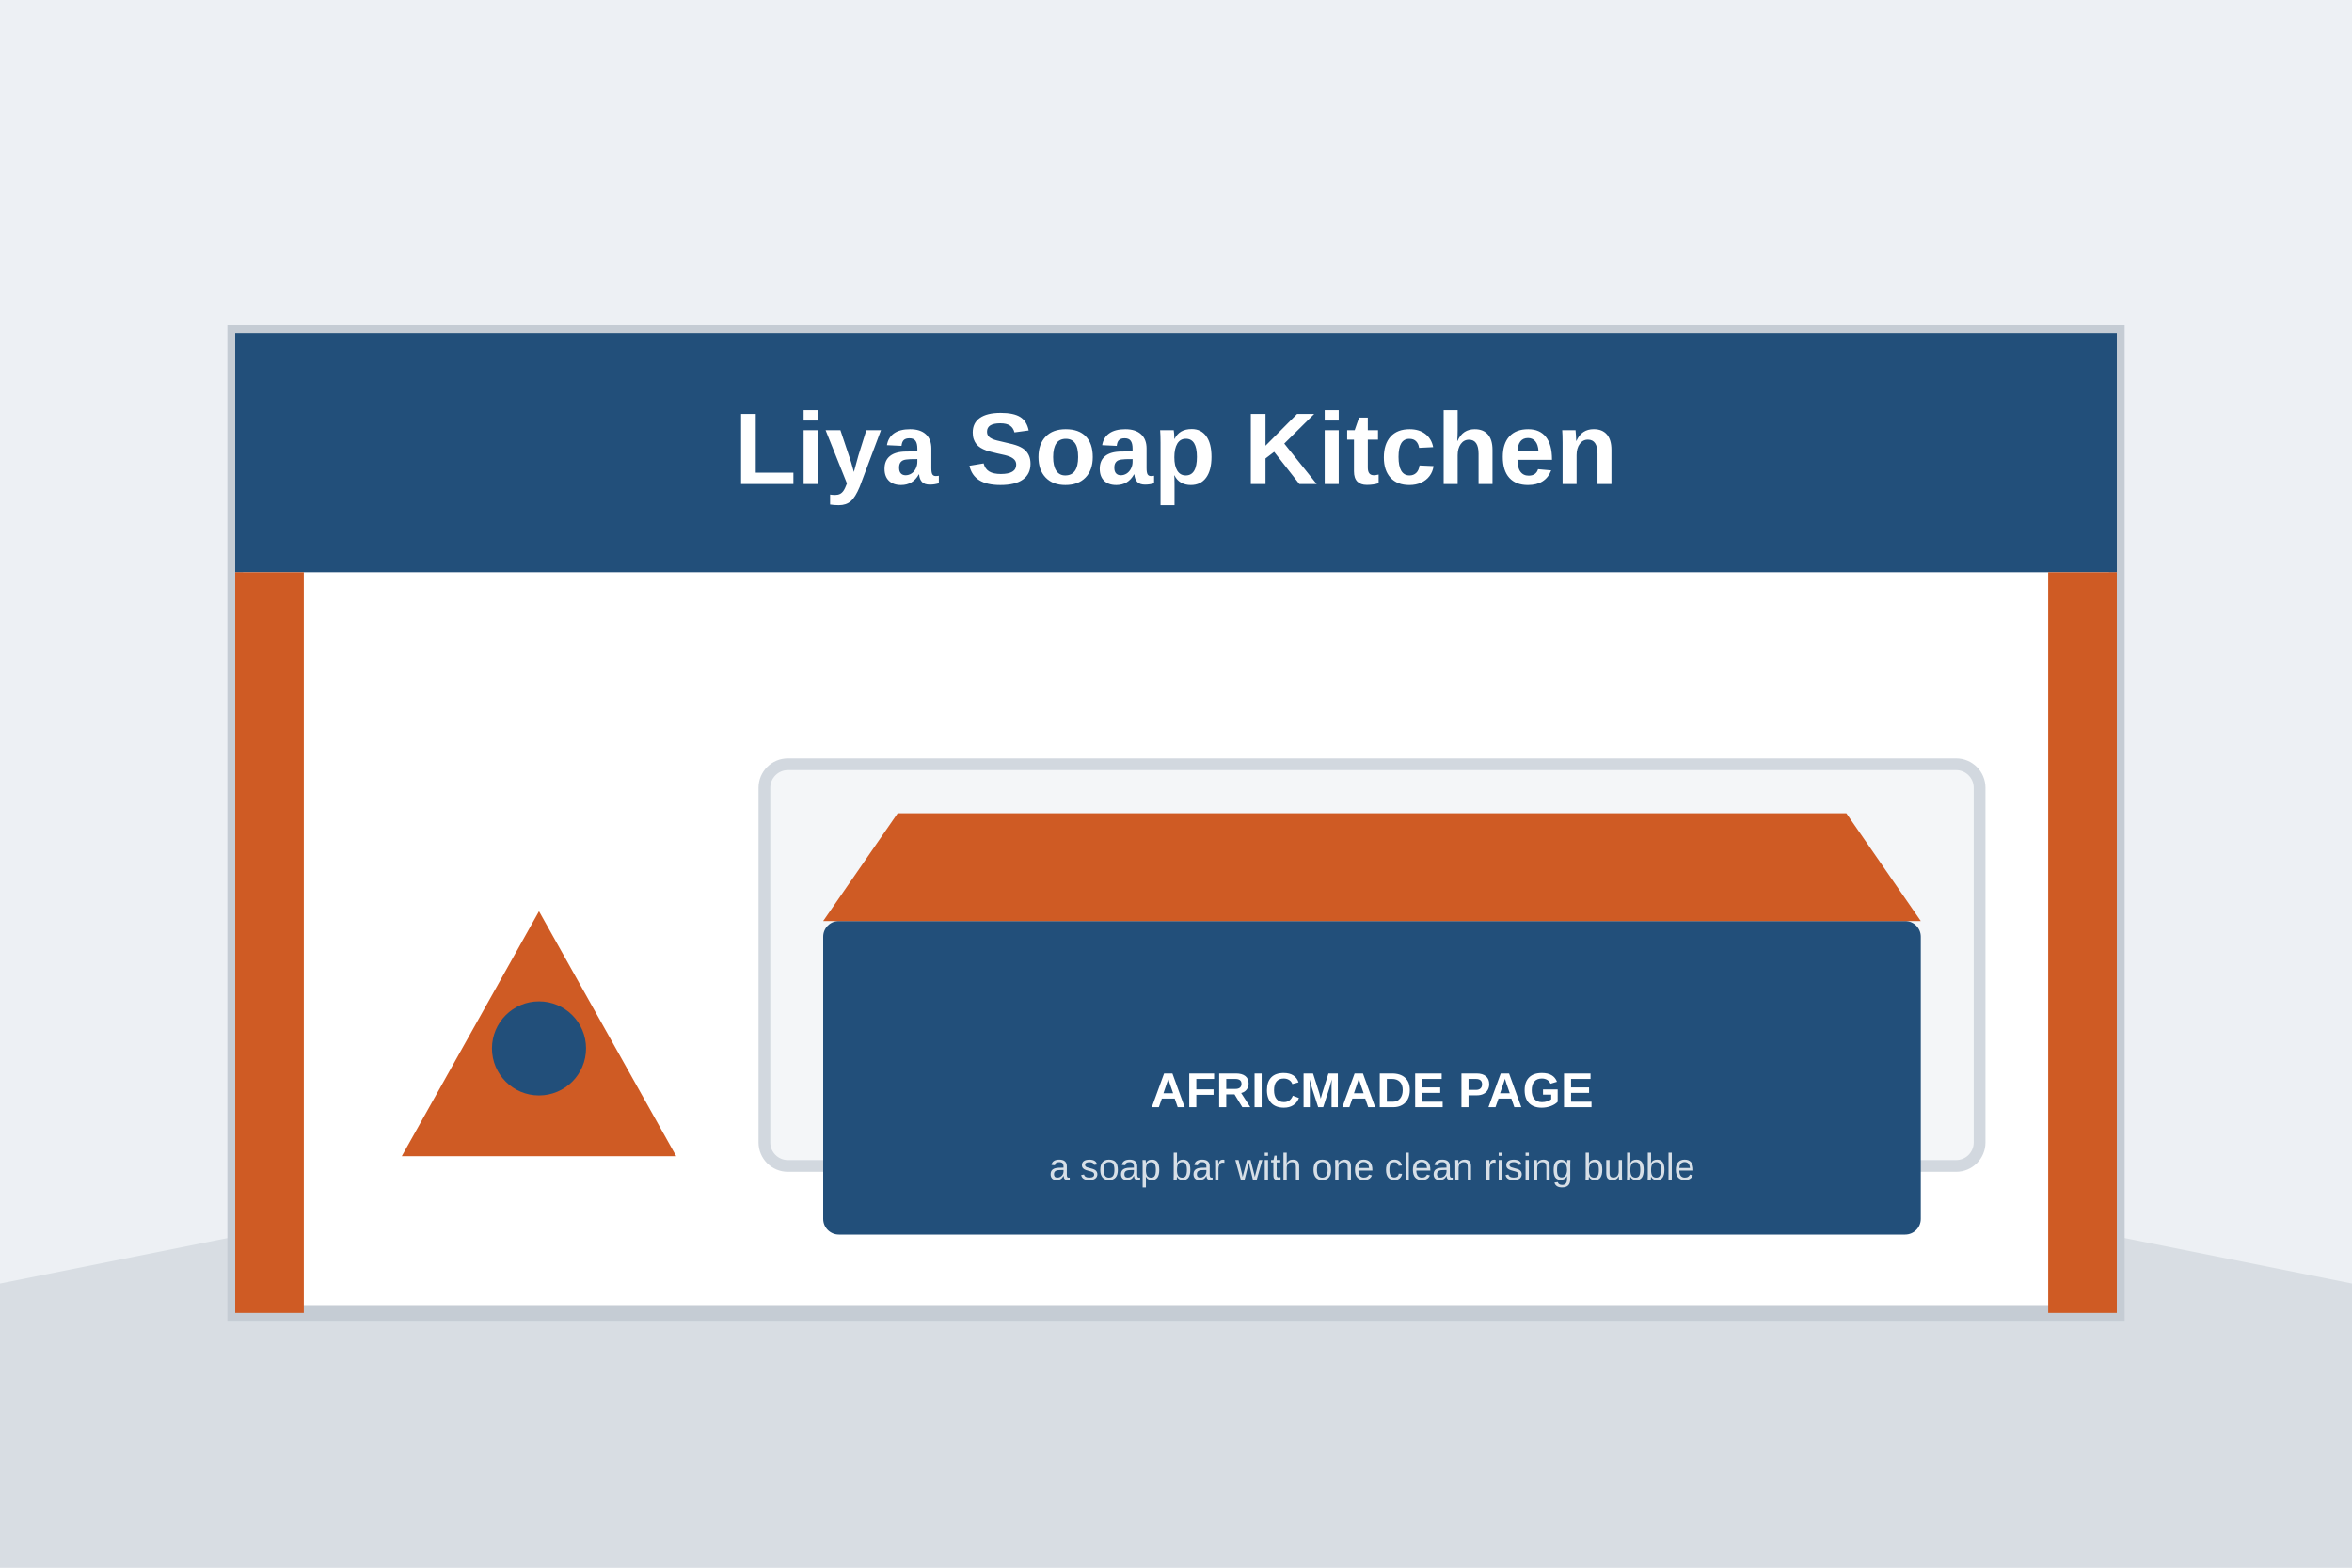
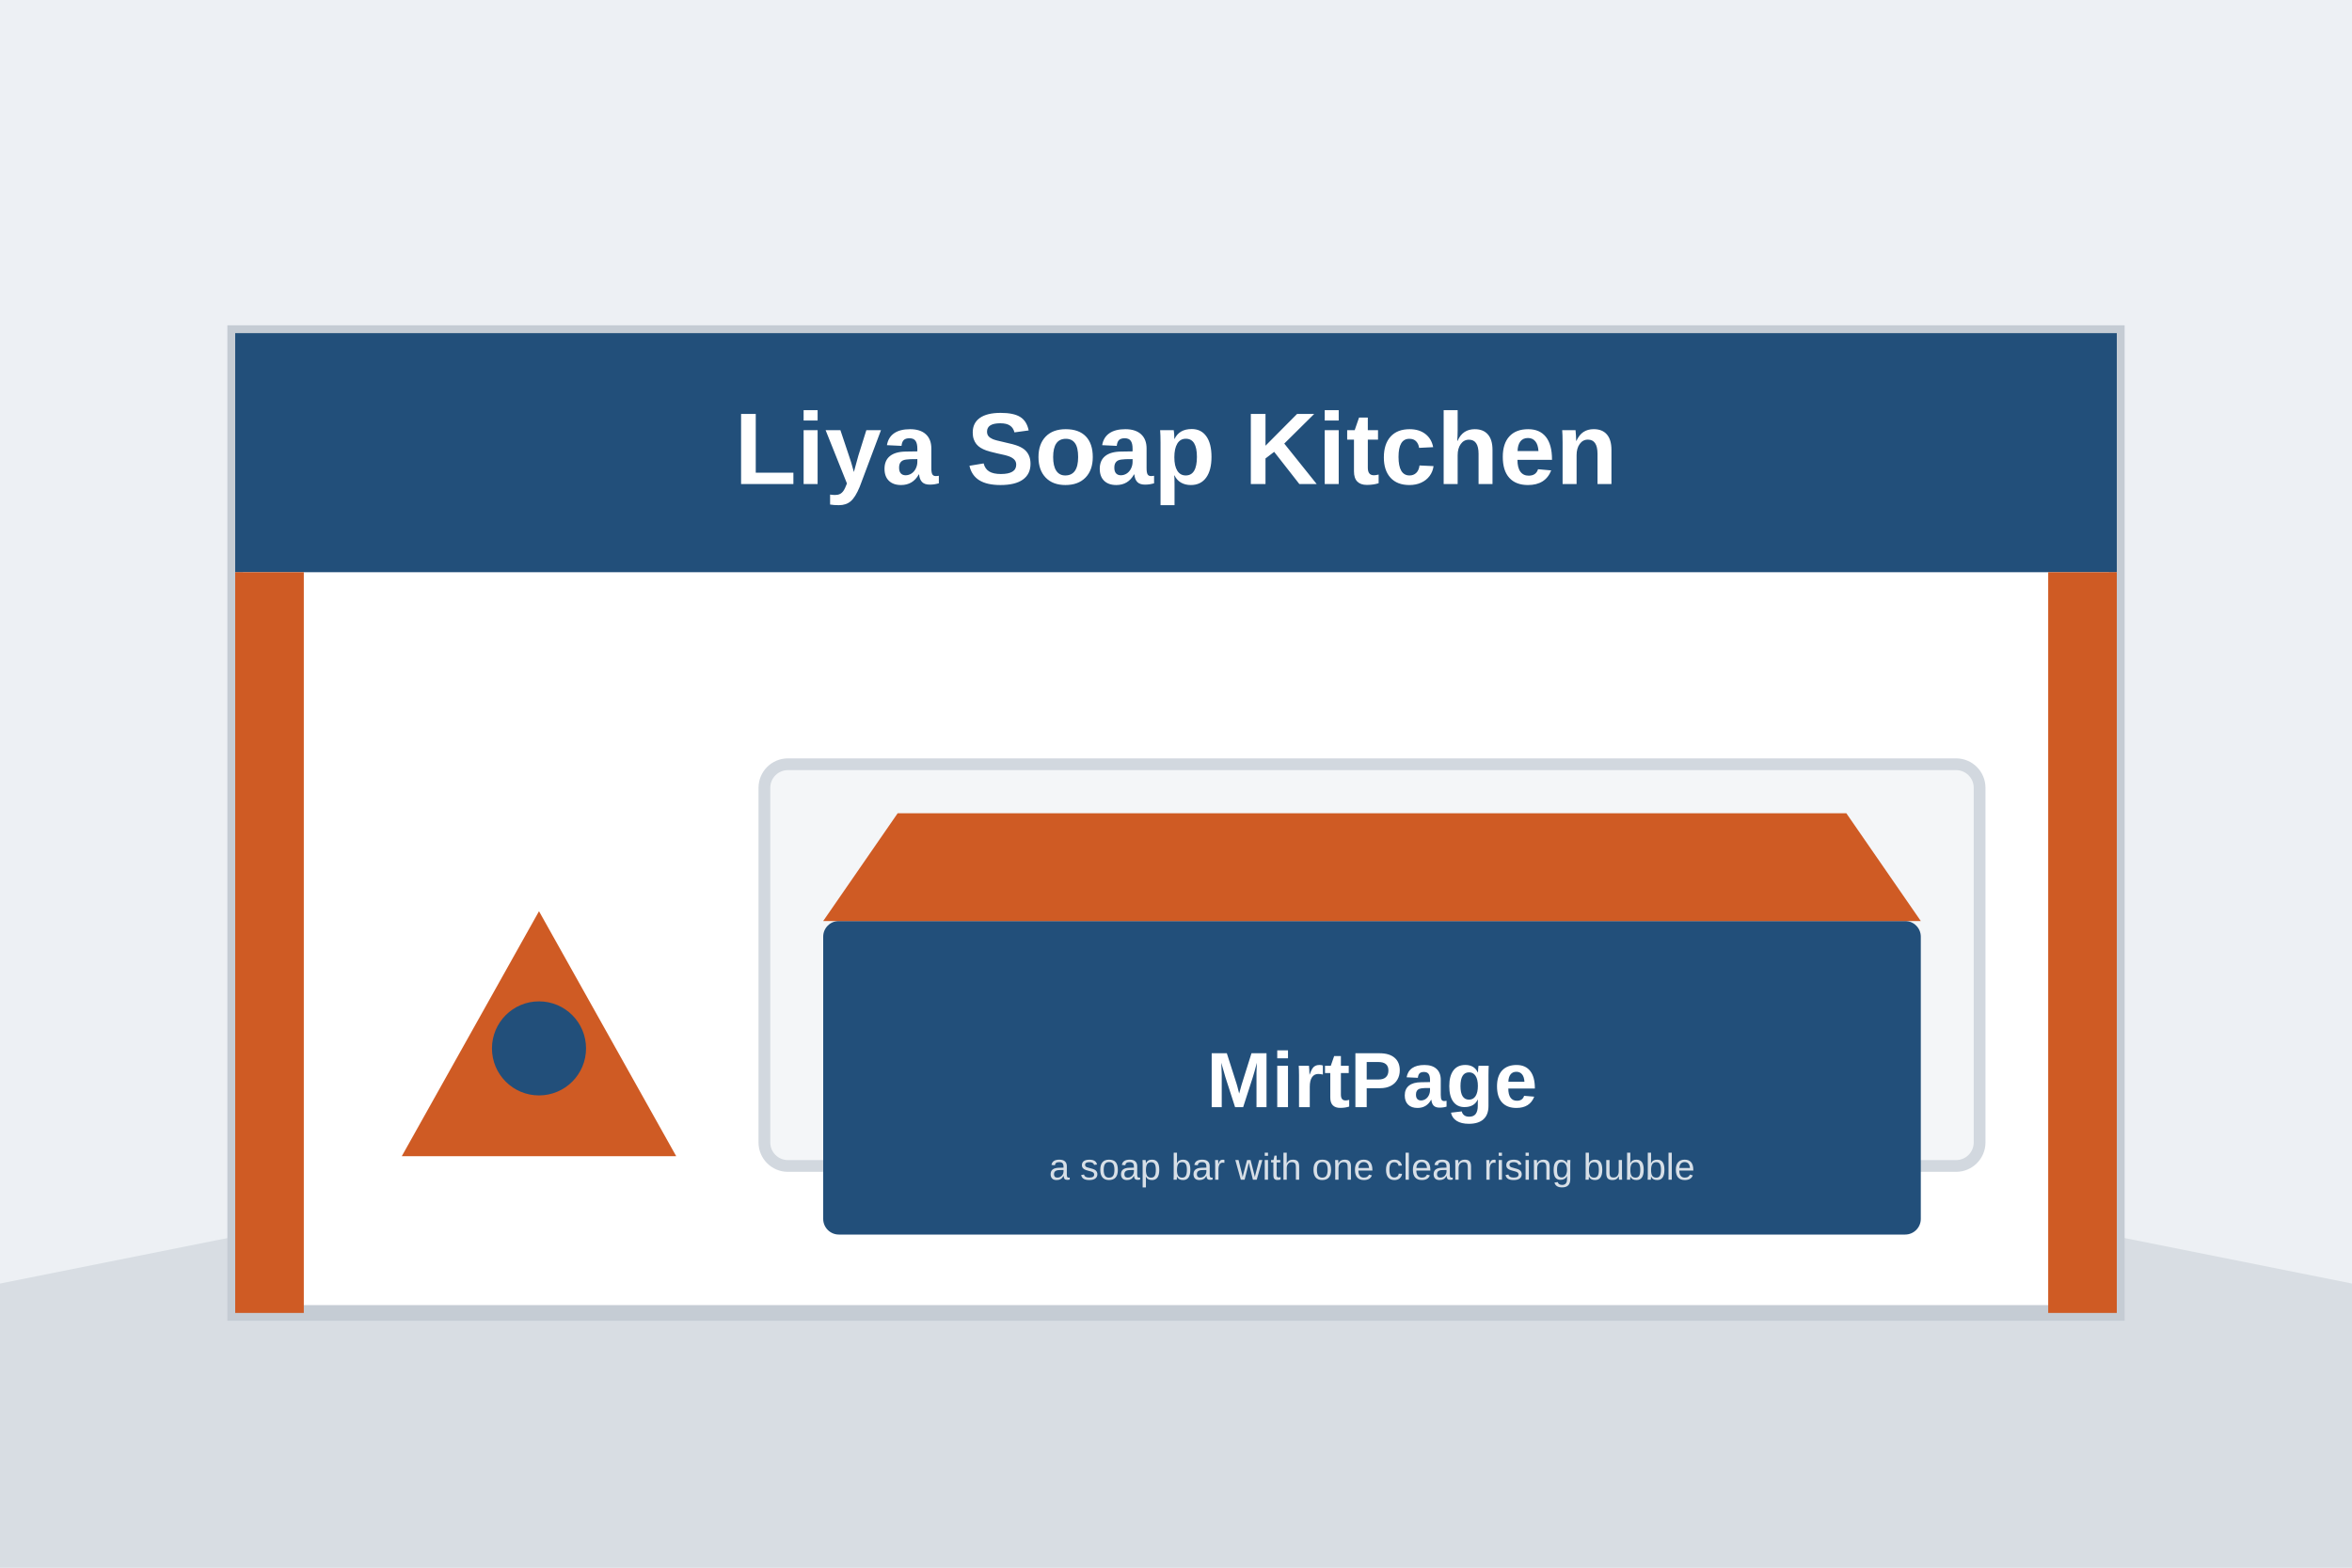
<svg xmlns="http://www.w3.org/2000/svg" viewBox="0 0 1200 800" role="img" aria-label="Illustrative booth for Liya Soap Kitchen">
  <rect width="1200" height="800" fill="#edf0f4" />
  <path d="M0 655L600 535l600 120v145H0z" fill="#d8dde3" />
  <path d="M120 170h960v500H120z" fill="#ffffff" stroke="#c5ccd4" stroke-width="8" />
  <path d="M120 170h960v122H120z" fill="#224f7a" />
  <path d="M120 292h35v378h-35zM1045 292h35v378h-35z" fill="#cf5b24" />
  <rect x="390" y="390" width="620" height="205" rx="12" fill="#f4f6f8" stroke="#d2d8df" stroke-width="6" />
  <rect x="420" y="470" width="560" height="160" rx="8" fill="#224f7a" />
  <path d="M420 470h560l-38-55H458z" fill="#cf5b24" />
  <path d="M205 590l70-125 70 125z" fill="#cf5b24" />
  <circle cx="275" cy="535" r="24" fill="#224f7a" />
  <text x="600" y="247" text-anchor="middle" font-family="Arial, Helvetica, sans-serif" font-size="52" font-weight="800" fill="#ffffff">Liya Soap Kitchen</text>
-   <text x="700" y="565" text-anchor="middle" font-family="Arial, Helvetica, sans-serif" font-size="25" font-weight="700" fill="#ffffff">AFRICMADE PAGE</text>
+   <text x="700" y="565" text-anchor="middle" font-family="Arial, Helvetica, sans-serif" font-size="40" font-weight="700" fill="#ffffff">MirtPage</text>
  <text x="700" y="602" text-anchor="middle" font-family="Arial, Helvetica, sans-serif" font-size="19" fill="#ffffff" opacity=".82">a soap bar with one clean rising bubble</text>
</svg>
